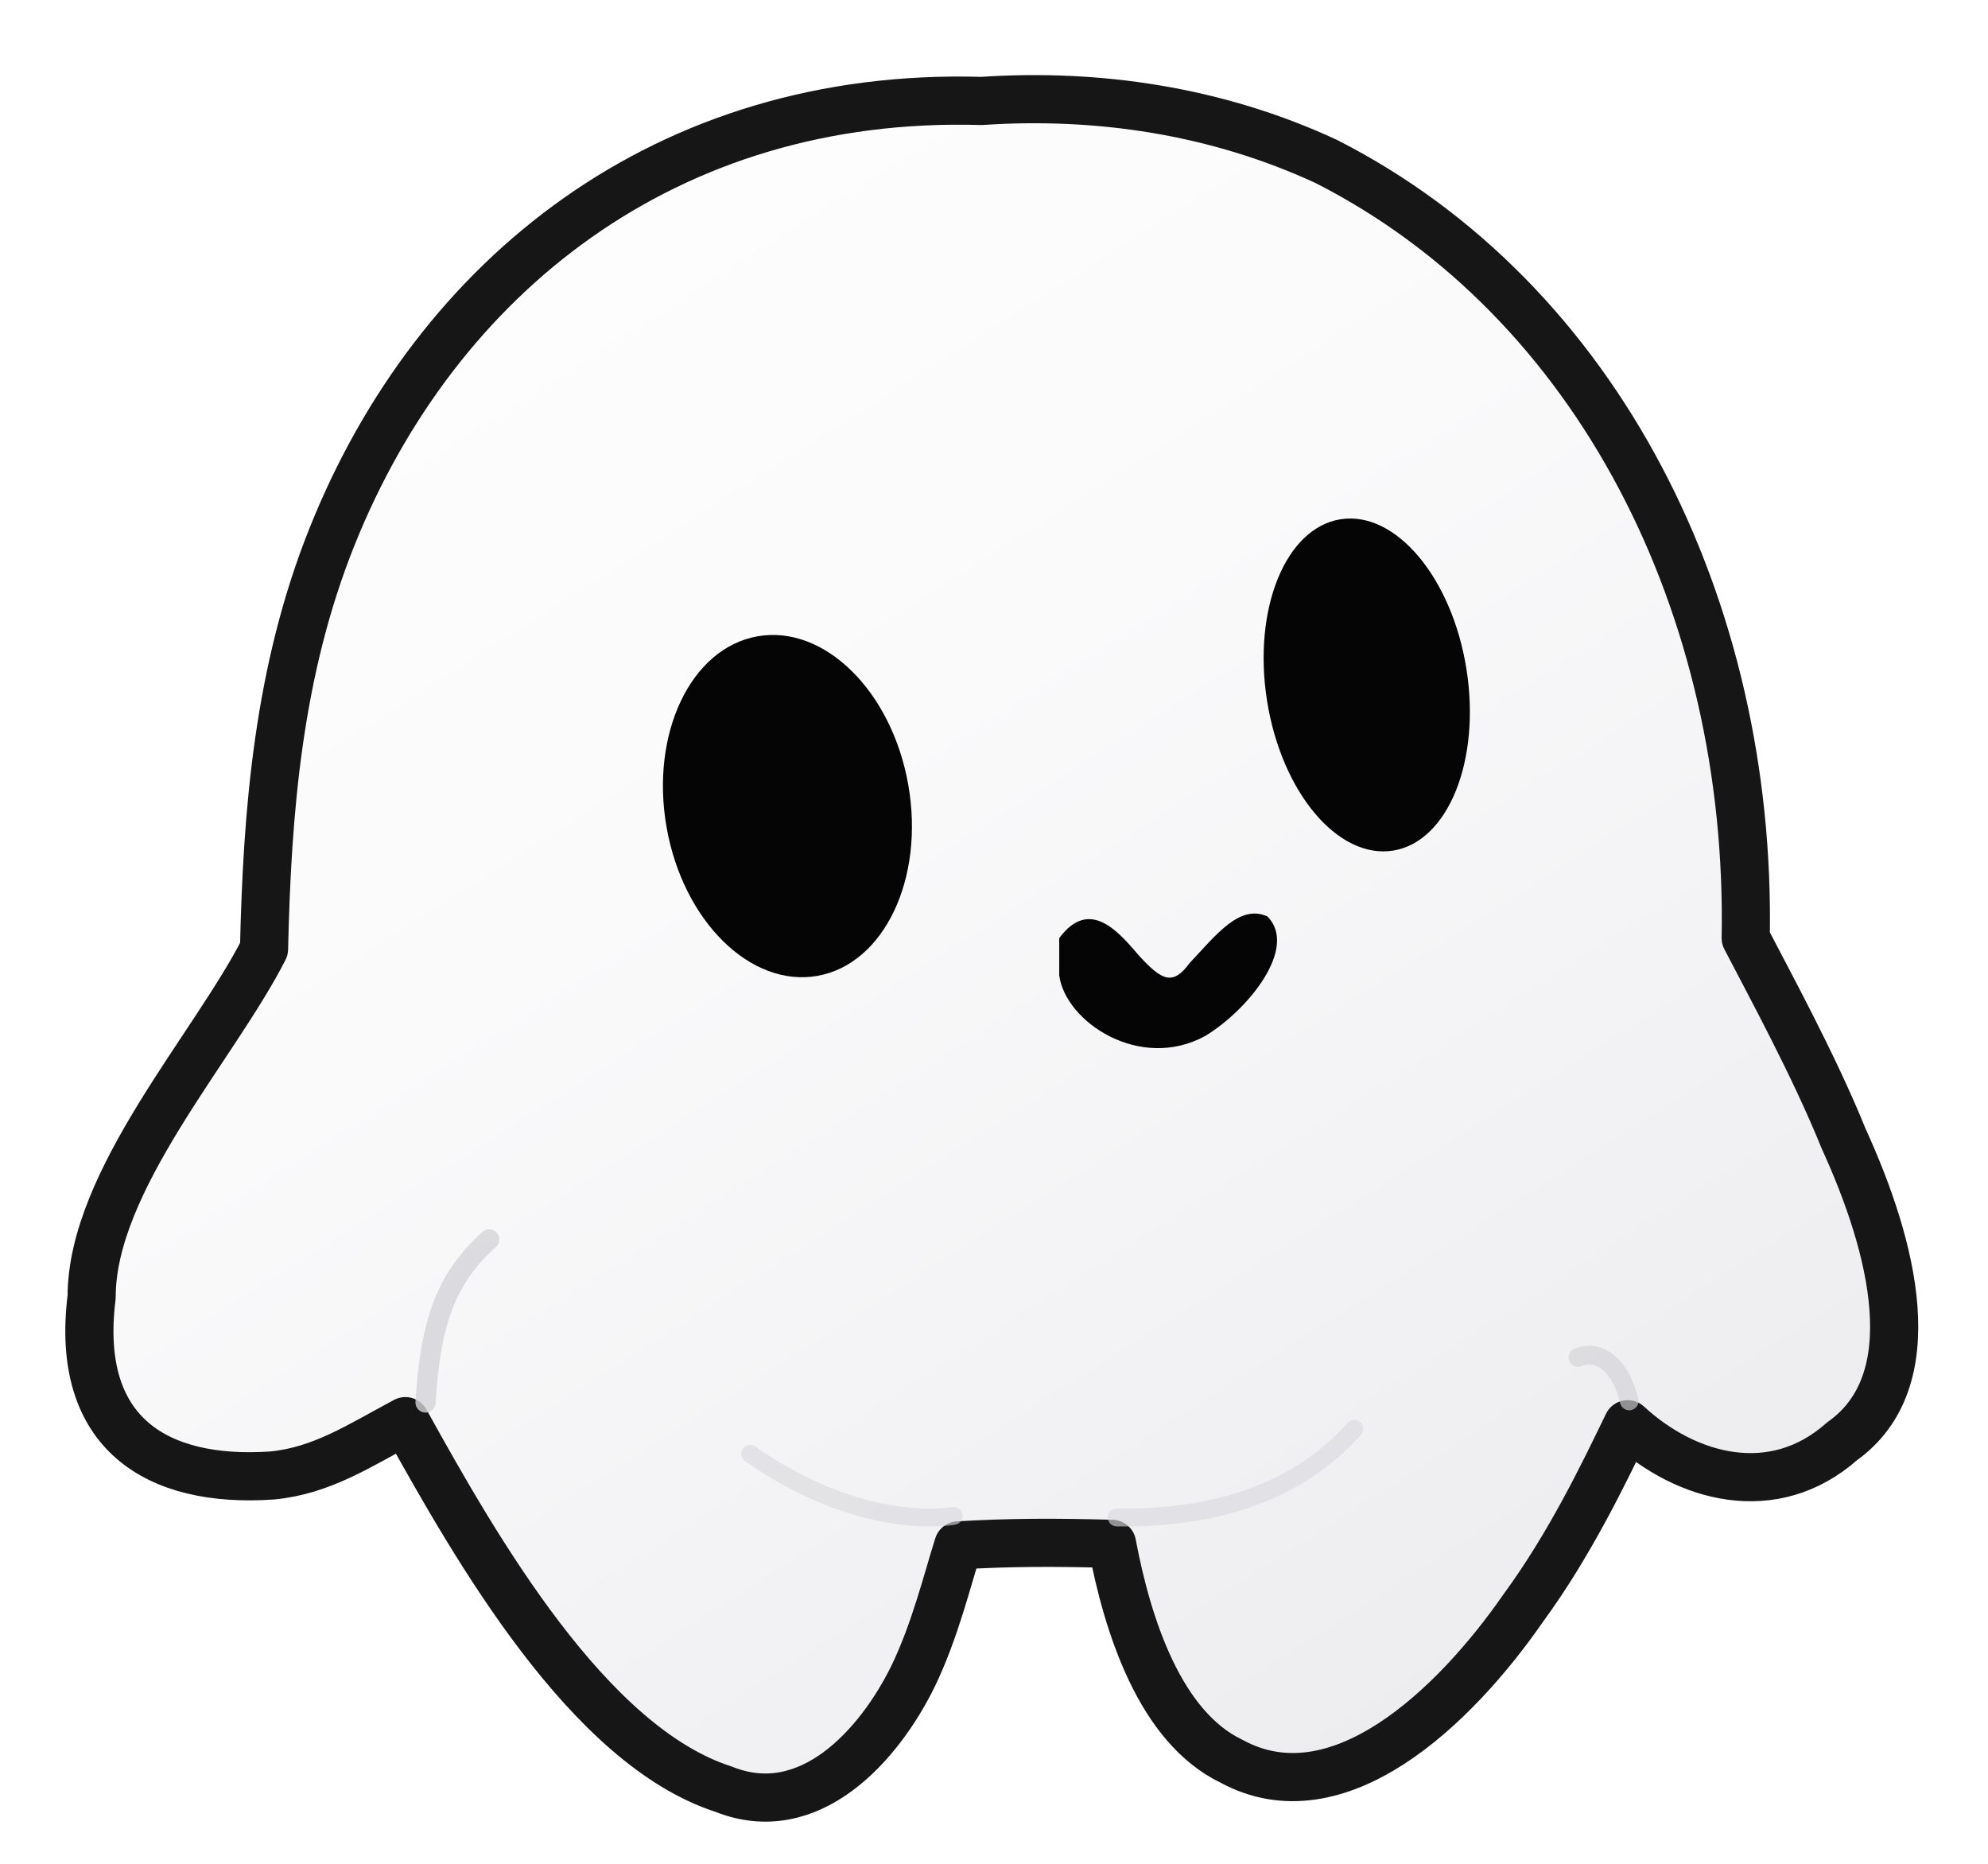
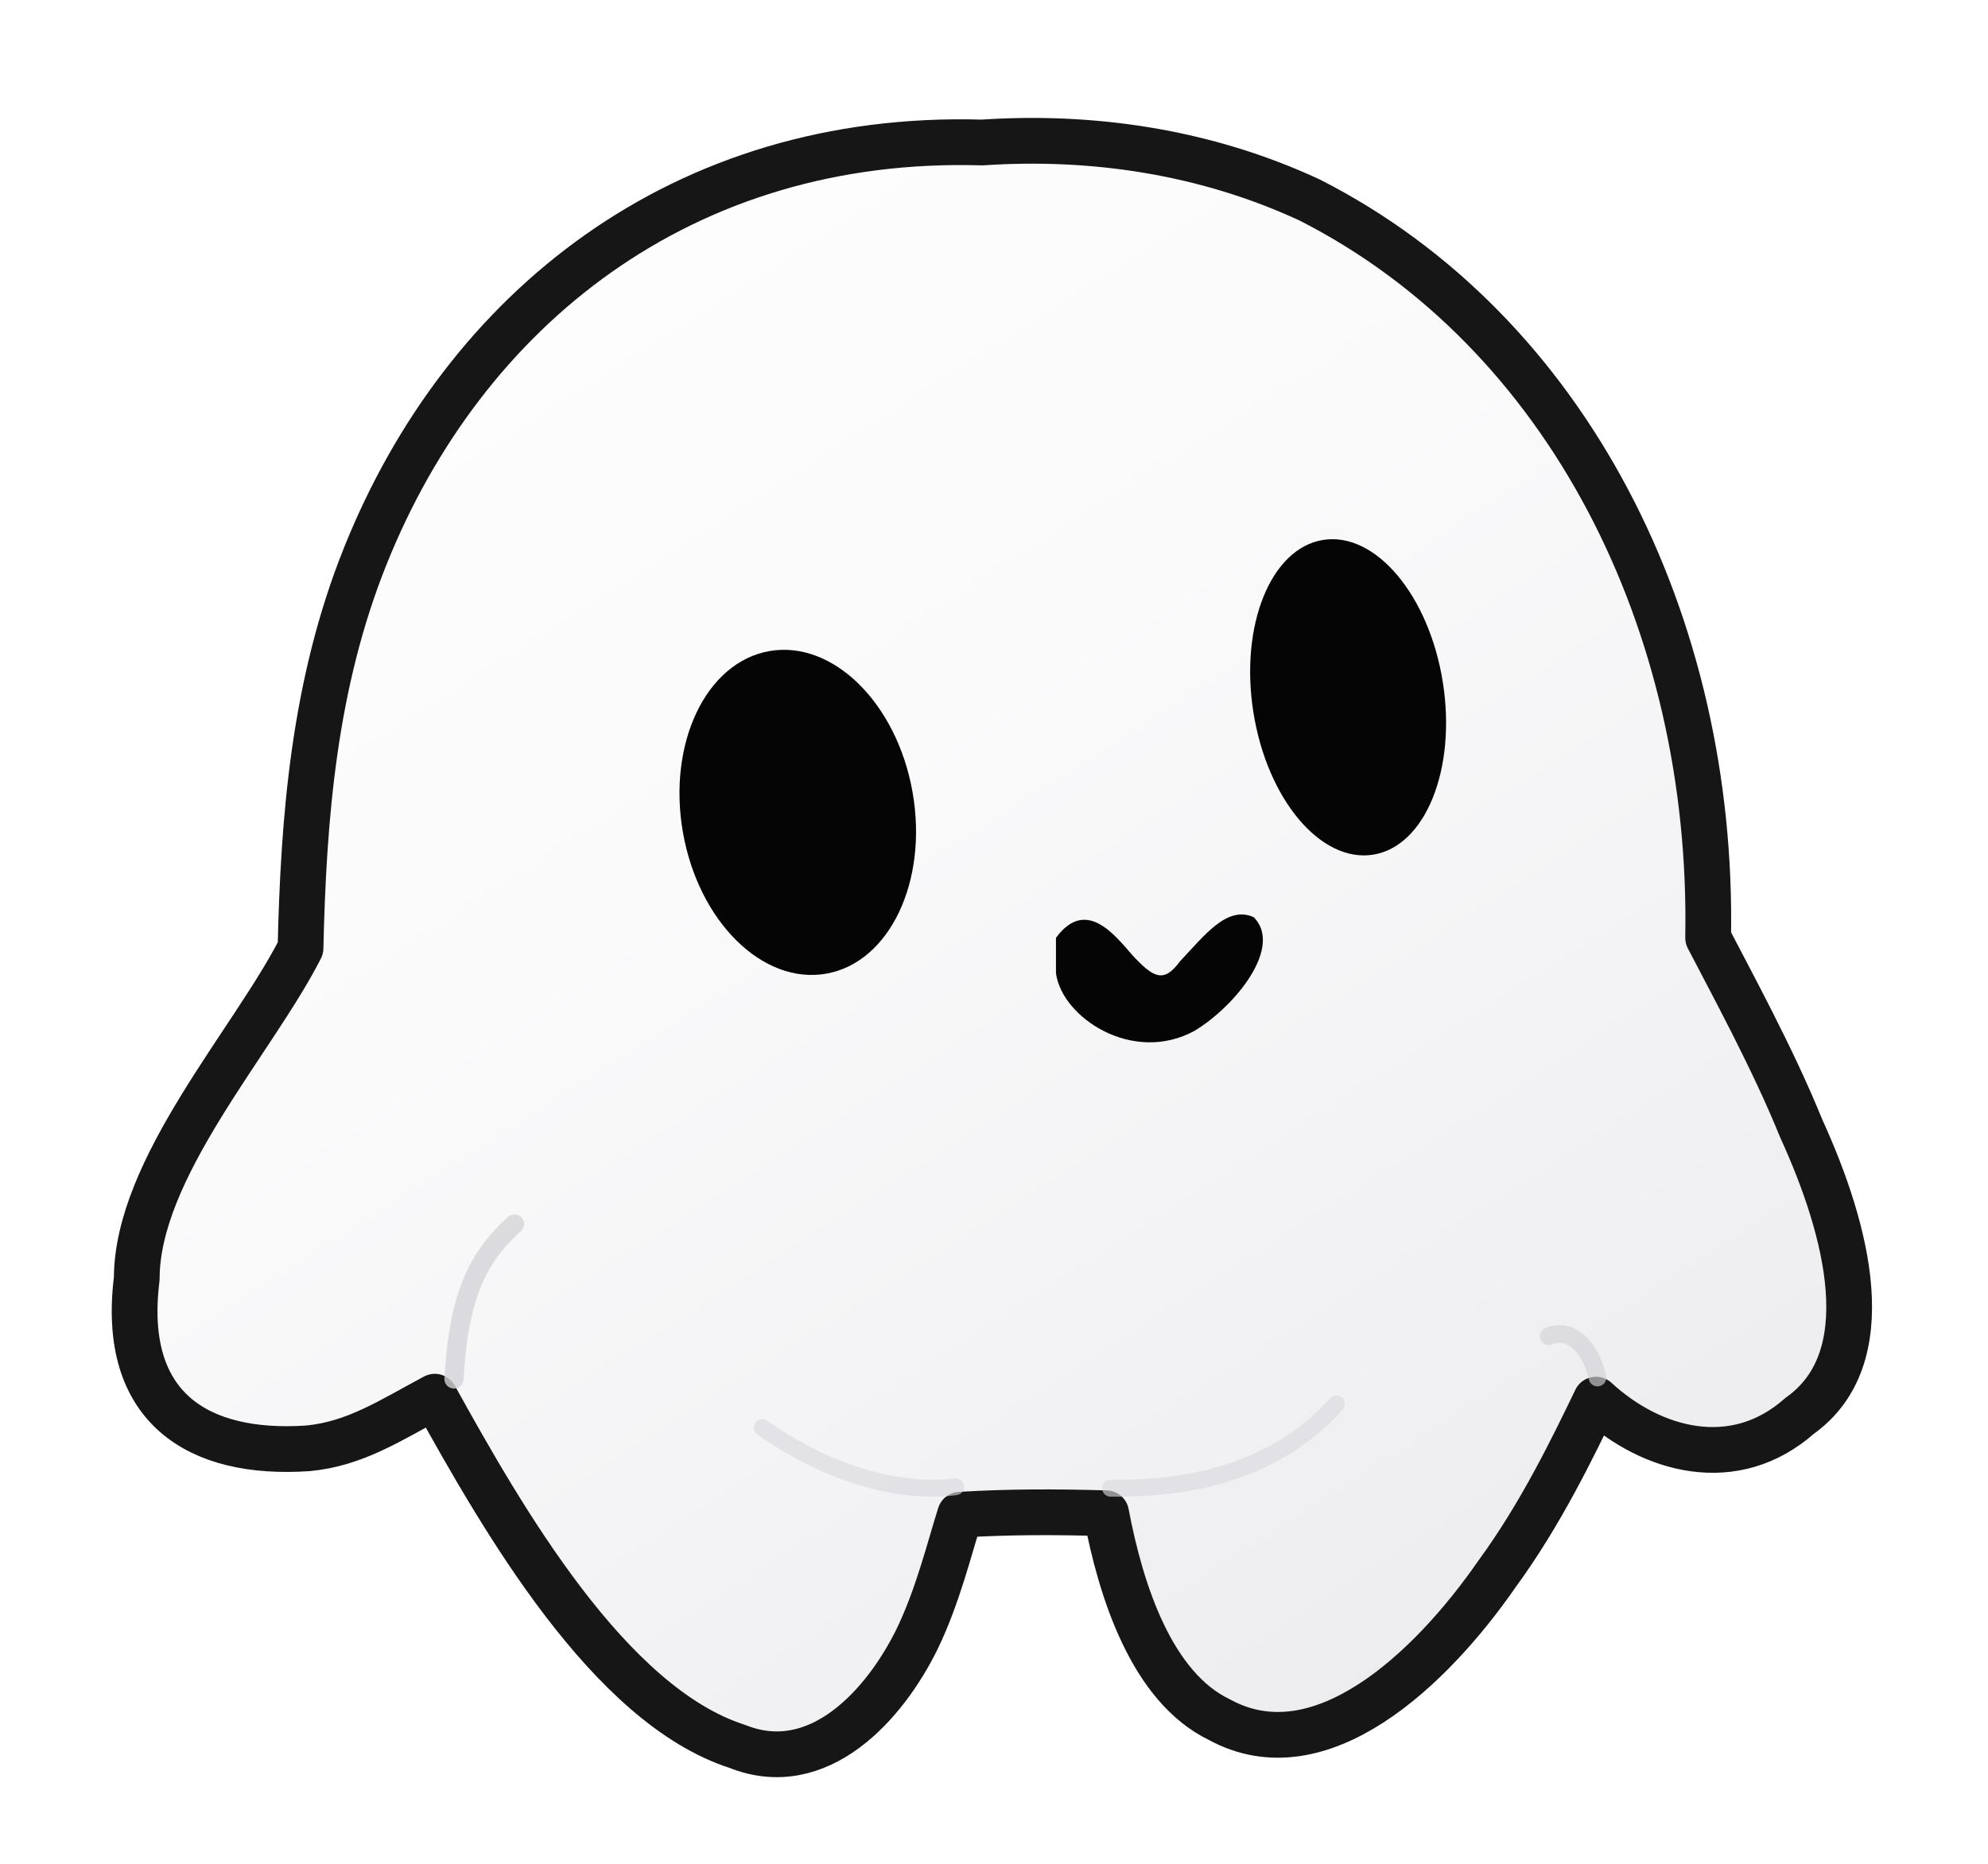
<svg xmlns="http://www.w3.org/2000/svg" width="512" height="480" viewBox="29 30 124 120">
  <defs>
    <linearGradient id="body" x1="0" x2="0.68" y1="0" y2="1">
      <stop offset="0" stop-color="#ffffff" />
      <stop offset="0.46" stop-color="#fafafb" />
      <stop offset="1" stop-color="#ededf0" />
    </linearGradient>
  </defs>
-   <path id="ghost" d="M 90.2,36.5     C 69.9,35.9 55.1,47.8 48.4,64.5     C 44.9,73.2 44.2,82.3 44.0,91.1     C 40.8,97.4 32.9,106.0 32.9,113.5     C 31.8,122.3 37.1,125.5 44.5,125.0     C 47.7,124.7 50.1,123.1 53.1,121.5     C 57.7,129.8 64.9,142.4 73.6,145.2     C 79.1,147.4 83.6,142.4 85.8,137.9     C 87.2,135.0 88.0,131.7 88.7,129.5     C 92.0,129.3 95.0,129.3 98.6,129.4     C 99.6,134.7 101.7,141.2 106.3,143.4     C 113.1,147.1 120.6,140.0 125.1,133.5     C 128.1,129.4 130.3,124.8 131.8,121.7     C 135.6,125.2 141.2,126.7 145.6,122.8     C 151.1,118.9 148.9,110.3 145.7,103.3     C 143.8,98.6 140.9,93.3 139.4,90.4     C 139.8,69.1 129.9,49.3 112.4,40.4     C 105.3,37.1 97.6,36.0 90.2,36.5 Z" fill="url(#body)" stroke="#161616" stroke-width="3.1" stroke-linejoin="round" />
-   <path d="M 54.4,120.3 C 54.7,115.2 55.7,112.3 58.5,109.8" fill="none" stroke="#d4d4d8" stroke-width="1.3" stroke-linecap="round" opacity="0.8" />
-   <path d="M 128.6,117.4 C 130.0,116.8 131.4,118.0 131.9,120.2" fill="none" stroke="#d3d3d7" stroke-width="1.2" stroke-linecap="round" opacity="0.65" />
-   <path d="M 75.3,123.6 C 80.7,127.4 85.7,128.0 88.4,127.6 M 98.9,127.7 C 105.4,127.8 110.6,126.0 114.2,122.0" fill="none" stroke="#d9d9dd" stroke-width="1.15" stroke-linecap="round" opacity="0.63" />
-   <ellipse cx="77.7" cy="81.9" rx="7.9" ry="11.1" transform="rotate(-10 77.7 81.9)" fill="#050505" />
-   <ellipse cx="115.0" cy="74.1" rx="6.5" ry="10.8" transform="rotate(-9 115 74.1)" fill="#050505" />
-   <path d="M 95.2,90.4     C 97.2,87.7 99.1,90.1 100.4,91.6     C 101.8,93.1 102.5,93.5 103.6,92.0     C 105.3,90.2 106.8,88.2 108.6,89.0     C 110.6,91.0 107.4,95.0 104.6,96.7     C 100.4,99.0 95.6,95.8 95.2,92.8 Z" fill="#050505" />
+   <g transform="translate(4.55 4.5) scale(0.95)">
+     <path id="ghost" d="M 90.2,36.5       C 69.9,35.9 55.1,47.8 48.4,64.5       C 44.9,73.2 44.2,82.3 44.0,91.1       C 40.8,97.4 32.9,106.0 32.9,113.5       C 31.8,122.3 37.1,125.5 44.5,125.0       C 47.7,124.7 50.1,123.1 53.1,121.5       C 57.7,129.8 64.9,142.4 73.6,145.2       C 79.1,147.4 83.6,142.4 85.8,137.9       C 87.2,135.0 88.0,131.7 88.7,129.5       C 92.0,129.3 95.0,129.3 98.6,129.4       C 99.6,134.7 101.7,141.2 106.3,143.4       C 113.1,147.1 120.6,140.0 125.1,133.5       C 128.1,129.4 130.3,124.8 131.8,121.7       C 135.6,125.2 141.2,126.7 145.6,122.8       C 151.1,118.9 148.9,110.3 145.7,103.3       C 143.8,98.6 140.9,93.3 139.4,90.4       C 139.8,69.1 129.9,49.3 112.4,40.4       C 105.3,37.1 97.6,36.0 90.2,36.5 Z" fill="url(#body)" stroke="#161616" stroke-width="3.1" stroke-linejoin="round" />
+     <path d="M 54.4,120.3 C 54.7,115.2 55.7,112.3 58.5,109.8" fill="none" stroke="#d4d4d8" stroke-width="1.3" stroke-linecap="round" opacity="0.8" />
+     <path d="M 128.6,117.4 C 130.0,116.8 131.4,118.0 131.9,120.2" fill="none" stroke="#d3d3d7" stroke-width="1.2" stroke-linecap="round" opacity="0.65" />
+     <path d="M 75.3,123.6 C 80.7,127.4 85.7,128.0 88.4,127.6              M 98.9,127.7 C 105.4,127.8 110.6,126.0 114.2,122.0" fill="none" stroke="#d9d9dd" stroke-width="1.15" stroke-linecap="round" opacity="0.63" />
+     <ellipse cx="77.7" cy="81.9" rx="7.9" ry="11.1" transform="rotate(-10 77.7 81.9)" fill="#050505" />
+     <ellipse cx="115.0" cy="74.1" rx="6.5" ry="10.8" transform="rotate(-9 115 74.1)" fill="#050505" />
+     <path d="M 95.2,90.4       C 97.2,87.7 99.1,90.1 100.4,91.6       C 101.8,93.1 102.5,93.5 103.6,92.0       C 105.3,90.2 106.8,88.2 108.6,89.0       C 110.6,91.0 107.4,95.0 104.6,96.7       C 100.4,99.0 95.6,95.8 95.2,92.8 Z" fill="#050505" />
+   </g>
</svg>
